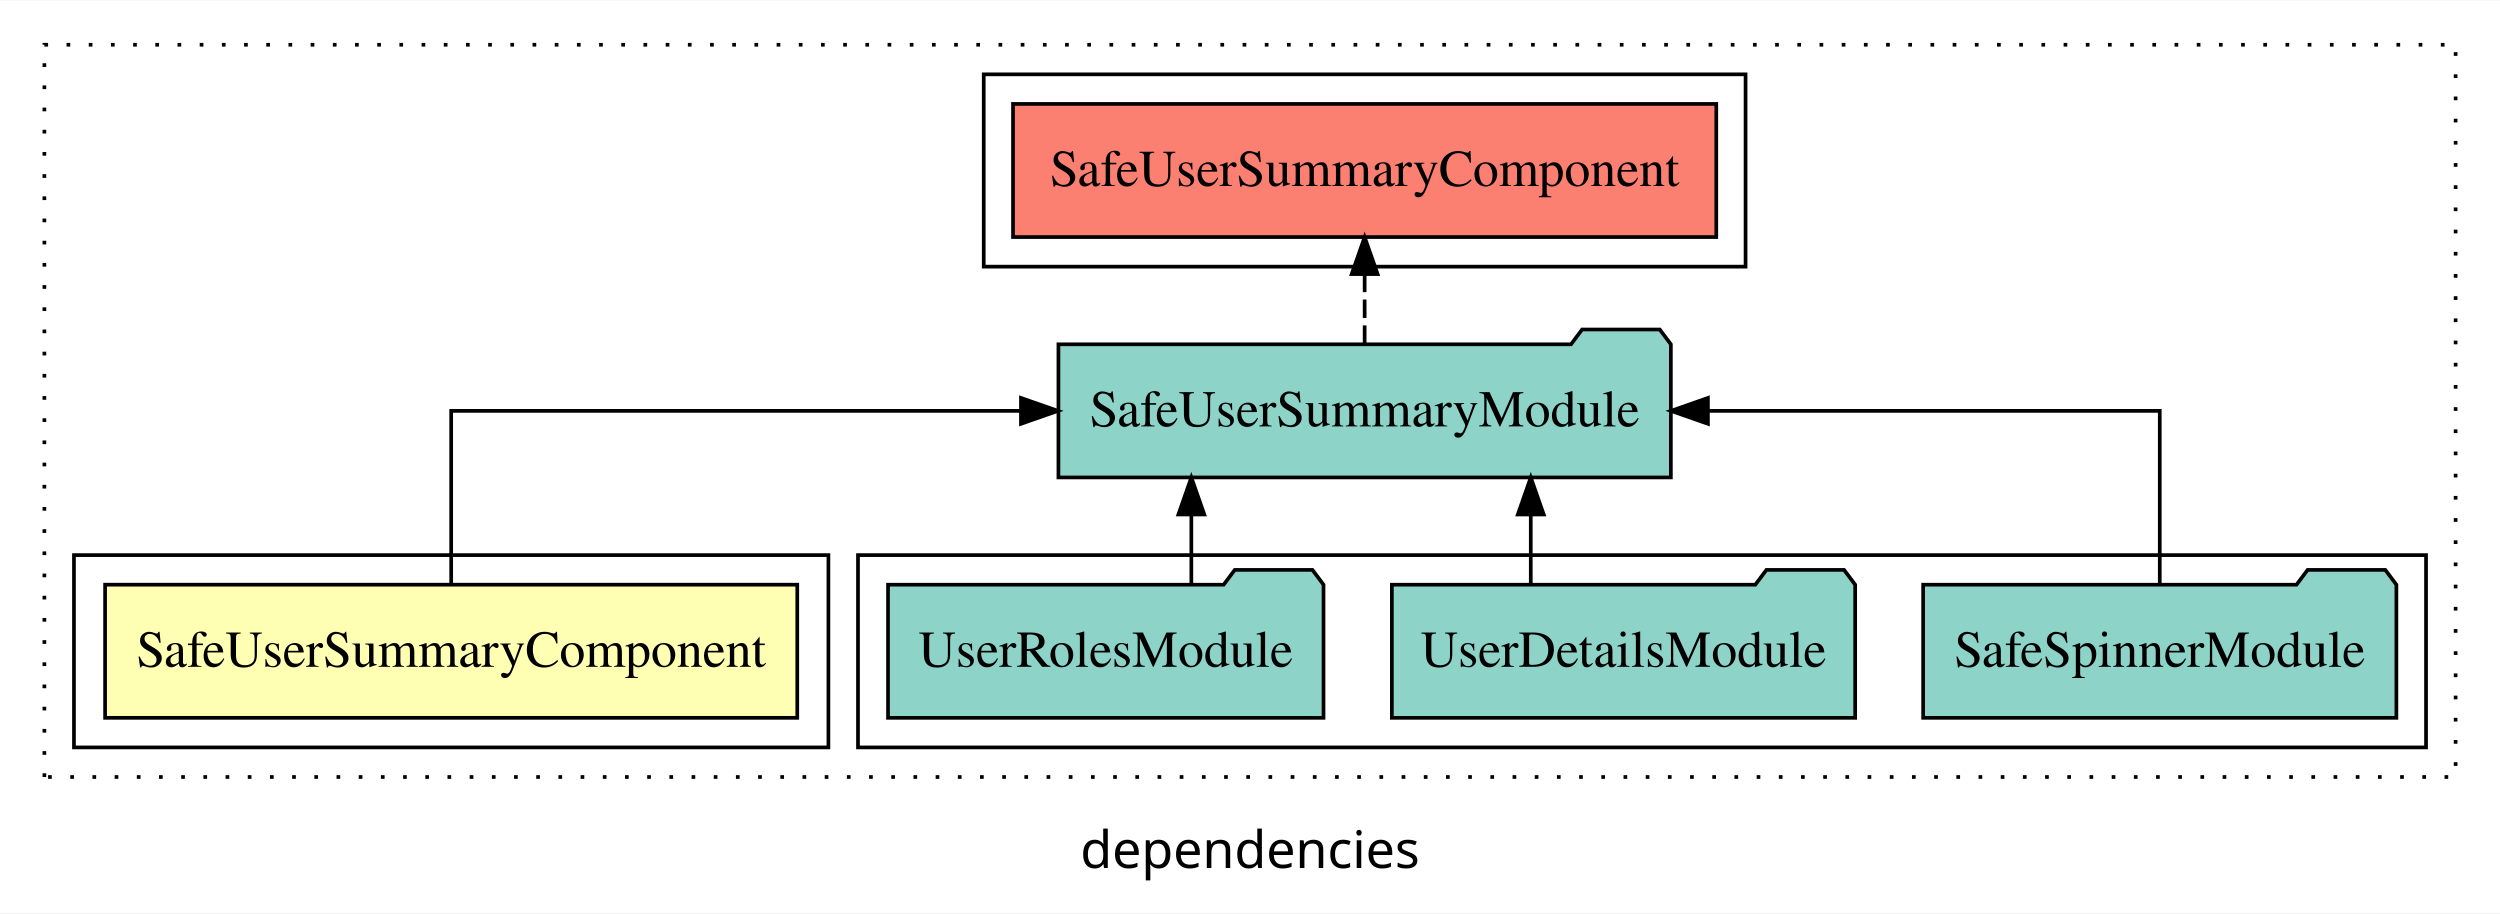
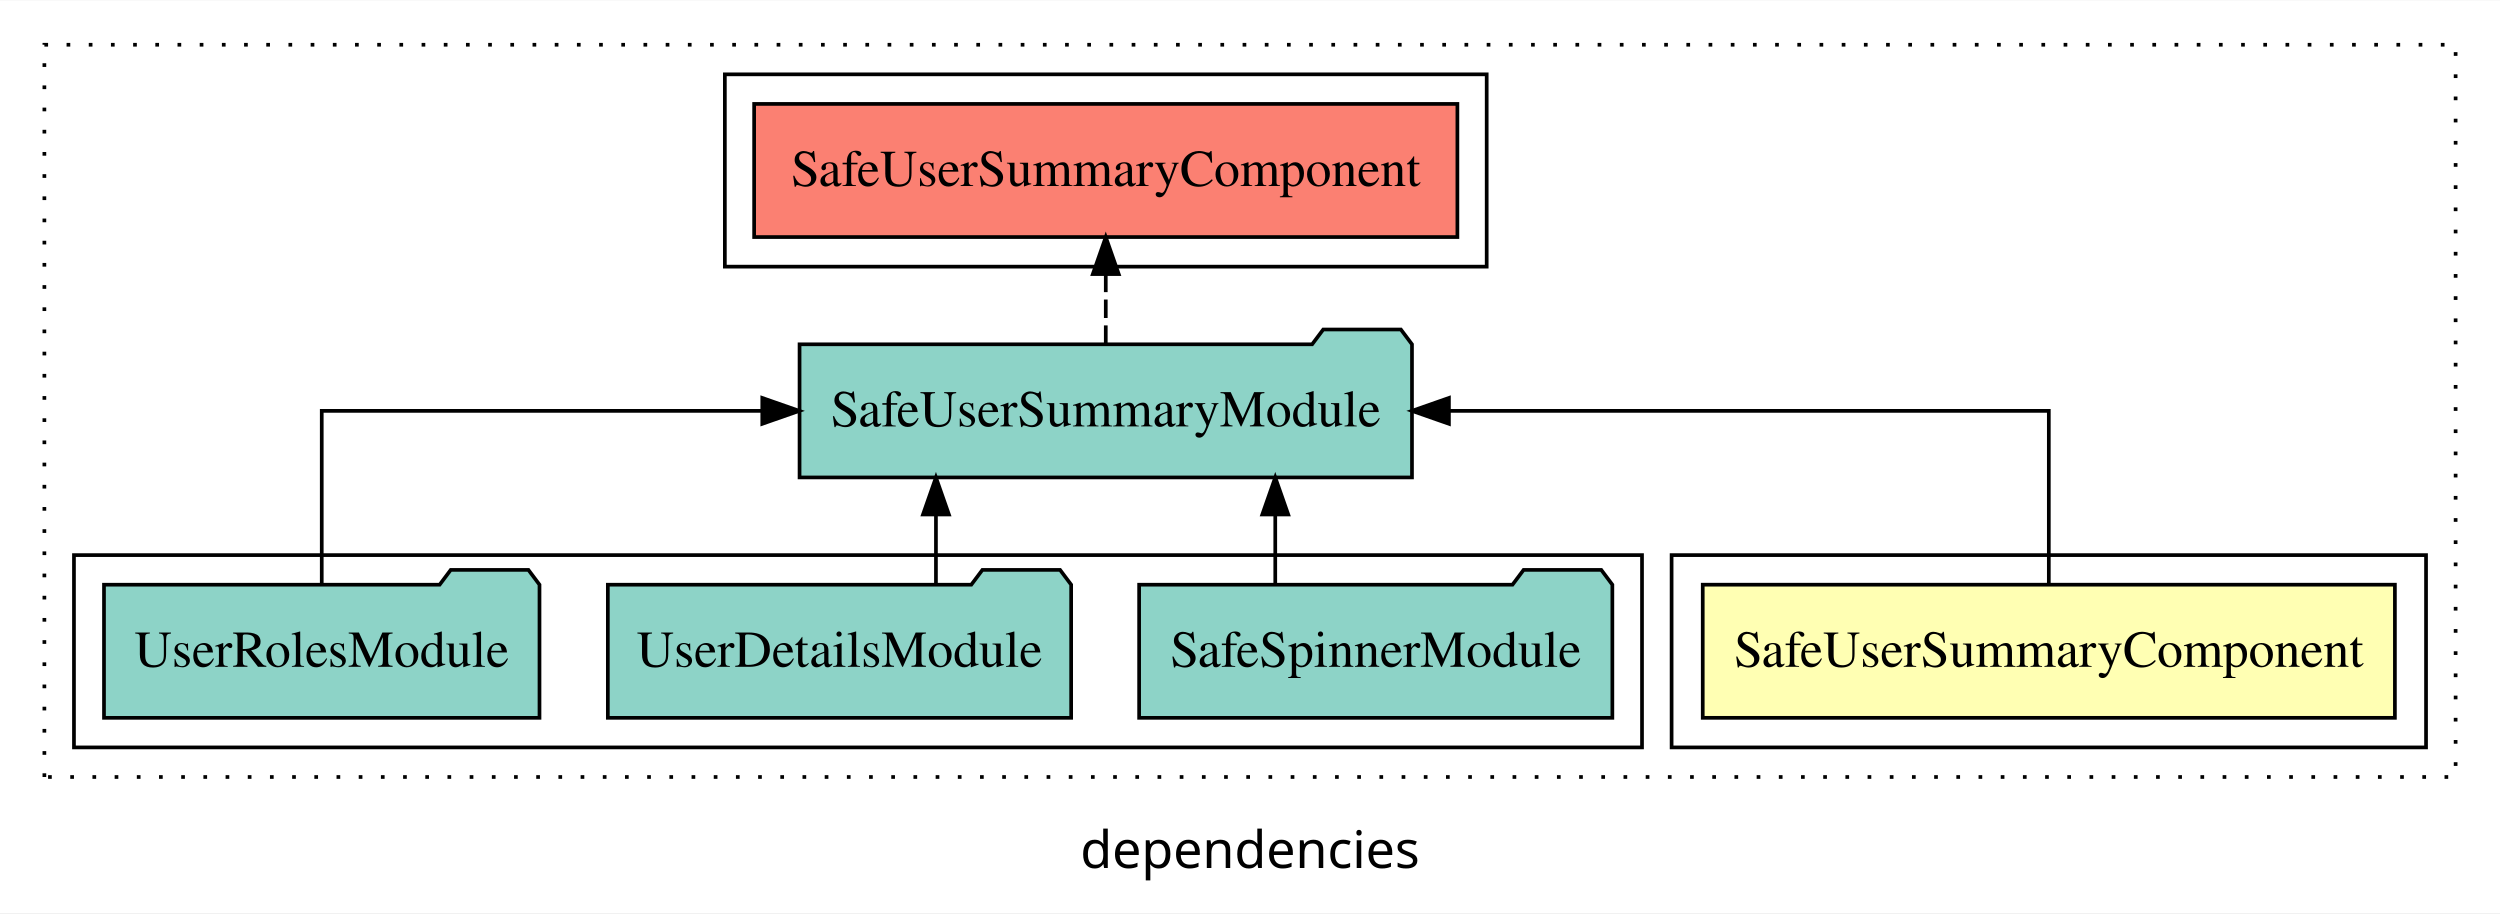
<svg xmlns="http://www.w3.org/2000/svg" width="676pt" height="247pt" viewBox="0.00 0.00 676.00 246.80">
  <g id="graph0" class="graph" transform="scale(1 1) rotate(0) translate(4 242.8)">
    <polygon fill="white" stroke="transparent" points="-4,4 -4,-242.8 672,-242.8 672,4 -4,4" />
    <text text-anchor="middle" x="334" y="-8.2" font-family="sans-serif" font-size="14.00">dependencies</text>
    <g id="clust1" class="cluster">
      <polygon fill="none" stroke="black" stroke-dasharray="1,5" points="8,-32.8 8,-230.8 660,-230.8 660,-32.8 8,-32.8" />
    </g>
+     <g id="clust2" class="cluster">
+       <polygon fill="none" stroke="black" points="448,-40.8 448,-92.8 652,-92.8 652,-40.8 448,-40.8" />
+     </g>
    <g id="clust5" class="cluster">
-       <polygon fill="none" stroke="black" points="262,-170.8 262,-222.8 468,-222.8 468,-170.8 262,-170.8" />
+       <polygon fill="none" stroke="black" points="192,-170.8 192,-222.8 398,-222.8 398,-170.8 192,-170.8" />
    </g>
    <g id="clust4" class="cluster">
-       <polygon fill="none" stroke="black" points="228,-40.8 228,-92.8 652,-92.8 652,-40.8 228,-40.8" />
-     </g>
-     <g id="clust2" class="cluster">
-       <polygon fill="none" stroke="black" points="16,-40.8 16,-92.8 220,-92.8 220,-40.8 16,-40.8" />
+       <polygon fill="none" stroke="black" points="16,-40.8 16,-92.8 440,-92.8 440,-40.8 16,-40.8" />
    </g>
    <g id="node1" class="node">
-       <polygon fill="#ffffb3" stroke="black" points="211.58,-84.8 24.42,-84.8 24.42,-48.8 211.58,-48.8 211.58,-84.8" />
-       <text text-anchor="middle" x="118" y="-62.6" font-family="Times,serif" font-size="14.00">SafeUserSummaryComponent</text>
+       <polygon fill="#ffffb3" stroke="black" points="643.58,-84.8 456.42,-84.8 456.42,-48.8 643.58,-48.8 643.58,-84.8" />
+       <text text-anchor="middle" x="550" y="-62.6" font-family="Times,serif" font-size="14.00">SafeUserSummaryComponent</text>
    </g>
    <g id="node2" class="node">
-       <polygon fill="#8dd3c7" stroke="black" points="447.8,-149.8 444.8,-153.8 423.8,-153.8 420.8,-149.8 282.2,-149.8 282.2,-113.8 447.8,-113.8 447.8,-149.8" />
-       <text text-anchor="middle" x="365" y="-127.6" font-family="Times,serif" font-size="14.00">SafeUserSummaryModule</text>
+       <polygon fill="#8dd3c7" stroke="black" points="377.8,-149.8 374.8,-153.8 353.8,-153.8 350.8,-149.8 212.2,-149.8 212.2,-113.8 377.8,-113.8 377.8,-149.8" />
+       <text text-anchor="middle" x="295" y="-127.6" font-family="Times,serif" font-size="14.00">SafeUserSummaryModule</text>
    </g>
    <g id="edge1" class="edge">
-       <path fill="none" stroke="black" d="M118,-84.91C118,-104.14 118,-131.8 118,-131.8 118,-131.8 272.07,-131.8 272.07,-131.8" />
-       <polygon fill="black" stroke="black" points="272.07,-135.3 282.07,-131.8 272.07,-128.3 272.07,-135.3" />
+       <path fill="none" stroke="black" d="M550,-84.91C550,-104.14 550,-131.8 550,-131.8 550,-131.8 387.79,-131.8 387.79,-131.8" />
+       <polygon fill="black" stroke="black" points="387.79,-128.3 377.79,-131.8 387.79,-135.3 387.79,-128.3" />
    </g>
    <g id="node6" class="node">
-       <polygon fill="#fb8072" stroke="black" points="460.08,-214.8 269.92,-214.8 269.92,-178.8 460.08,-178.8 460.08,-214.8" />
-       <text text-anchor="middle" x="365" y="-192.6" font-family="Times,serif" font-size="14.00">SafeUserSummaryComponent </text>
+       <polygon fill="#fb8072" stroke="black" points="390.08,-214.8 199.92,-214.8 199.92,-178.8 390.08,-178.8 390.08,-214.8" />
+       <text text-anchor="middle" x="295" y="-192.6" font-family="Times,serif" font-size="14.00">SafeUserSummaryComponent </text>
    </g>
    <g id="edge5" class="edge">
-       <path fill="none" stroke="black" stroke-dasharray="5,2" d="M365,-149.91C365,-149.91 365,-168.79 365,-168.79" />
-       <polygon fill="black" stroke="black" points="361.5,-168.79 365,-178.79 368.5,-168.79 361.5,-168.79" />
+       <path fill="none" stroke="black" stroke-dasharray="5,2" d="M295,-149.91C295,-149.91 295,-168.79 295,-168.79" />
+       <polygon fill="black" stroke="black" points="291.5,-168.79 295,-178.79 298.5,-168.79 291.5,-168.79" />
    </g>
    <g id="node3" class="node">
-       <polygon fill="#8dd3c7" stroke="black" points="643.98,-84.8 640.98,-88.8 619.98,-88.8 616.98,-84.8 516.02,-84.8 516.02,-48.8 643.98,-48.8 643.98,-84.8" />
-       <text text-anchor="middle" x="580" y="-62.6" font-family="Times,serif" font-size="14.00">SafeSpinnerModule</text>
+       <polygon fill="#8dd3c7" stroke="black" points="431.98,-84.8 428.98,-88.8 407.98,-88.8 404.98,-84.8 304.02,-84.8 304.02,-48.8 431.98,-48.8 431.98,-84.8" />
+       <text text-anchor="middle" x="368" y="-62.6" font-family="Times,serif" font-size="14.00">SafeSpinnerModule</text>
    </g>
    <g id="edge2" class="edge">
-       <path fill="none" stroke="black" d="M580,-84.91C580,-104.14 580,-131.8 580,-131.8 580,-131.8 457.82,-131.8 457.82,-131.8" />
-       <polygon fill="black" stroke="black" points="457.82,-128.3 447.82,-131.8 457.82,-135.3 457.82,-128.3" />
+       <path fill="none" stroke="black" d="M340.83,-84.91C340.83,-84.91 340.83,-103.79 340.83,-103.79" />
+       <polygon fill="black" stroke="black" points="337.33,-103.79 340.83,-113.79 344.33,-103.79 337.33,-103.79" />
    </g>
    <g id="node4" class="node">
-       <polygon fill="#8dd3c7" stroke="black" points="497.64,-84.8 494.64,-88.8 473.64,-88.8 470.64,-84.8 372.36,-84.8 372.36,-48.8 497.64,-48.8 497.64,-84.8" />
-       <text text-anchor="middle" x="435" y="-62.6" font-family="Times,serif" font-size="14.00">UserDetailsModule</text>
+       <polygon fill="#8dd3c7" stroke="black" points="285.64,-84.8 282.64,-88.8 261.64,-88.8 258.64,-84.8 160.36,-84.8 160.36,-48.8 285.64,-48.8 285.64,-84.8" />
+       <text text-anchor="middle" x="223" y="-62.6" font-family="Times,serif" font-size="14.00">UserDetailsModule</text>
    </g>
    <g id="edge3" class="edge">
-       <path fill="none" stroke="black" d="M409.92,-84.91C409.92,-84.91 409.92,-103.79 409.92,-103.79" />
-       <polygon fill="black" stroke="black" points="406.42,-103.79 409.92,-113.79 413.42,-103.79 406.42,-103.79" />
+       <path fill="none" stroke="black" d="M249.08,-84.91C249.08,-84.91 249.08,-103.79 249.08,-103.79" />
+       <polygon fill="black" stroke="black" points="245.58,-103.79 249.08,-113.79 252.58,-103.79 245.58,-103.79" />
    </g>
    <g id="node5" class="node">
-       <polygon fill="#8dd3c7" stroke="black" points="353.88,-84.8 350.88,-88.8 329.88,-88.8 326.88,-84.8 236.12,-84.8 236.12,-48.8 353.88,-48.8 353.88,-84.8" />
-       <text text-anchor="middle" x="295" y="-62.6" font-family="Times,serif" font-size="14.00">UserRolesModule</text>
+       <polygon fill="#8dd3c7" stroke="black" points="141.88,-84.8 138.88,-88.8 117.88,-88.8 114.88,-84.8 24.12,-84.8 24.12,-48.8 141.88,-48.8 141.88,-84.8" />
+       <text text-anchor="middle" x="83" y="-62.6" font-family="Times,serif" font-size="14.00">UserRolesModule</text>
    </g>
    <g id="edge4" class="edge">
-       <path fill="none" stroke="black" d="M318.14,-84.91C318.14,-84.91 318.14,-103.79 318.14,-103.79" />
-       <polygon fill="black" stroke="black" points="314.64,-103.79 318.14,-113.79 321.64,-103.79 314.64,-103.79" />
+       <path fill="none" stroke="black" d="M83,-84.91C83,-104.14 83,-131.8 83,-131.8 83,-131.8 202.12,-131.8 202.12,-131.8" />
+       <polygon fill="black" stroke="black" points="202.12,-135.3 212.12,-131.8 202.12,-128.3 202.12,-135.3" />
    </g>
  </g>
</svg>
